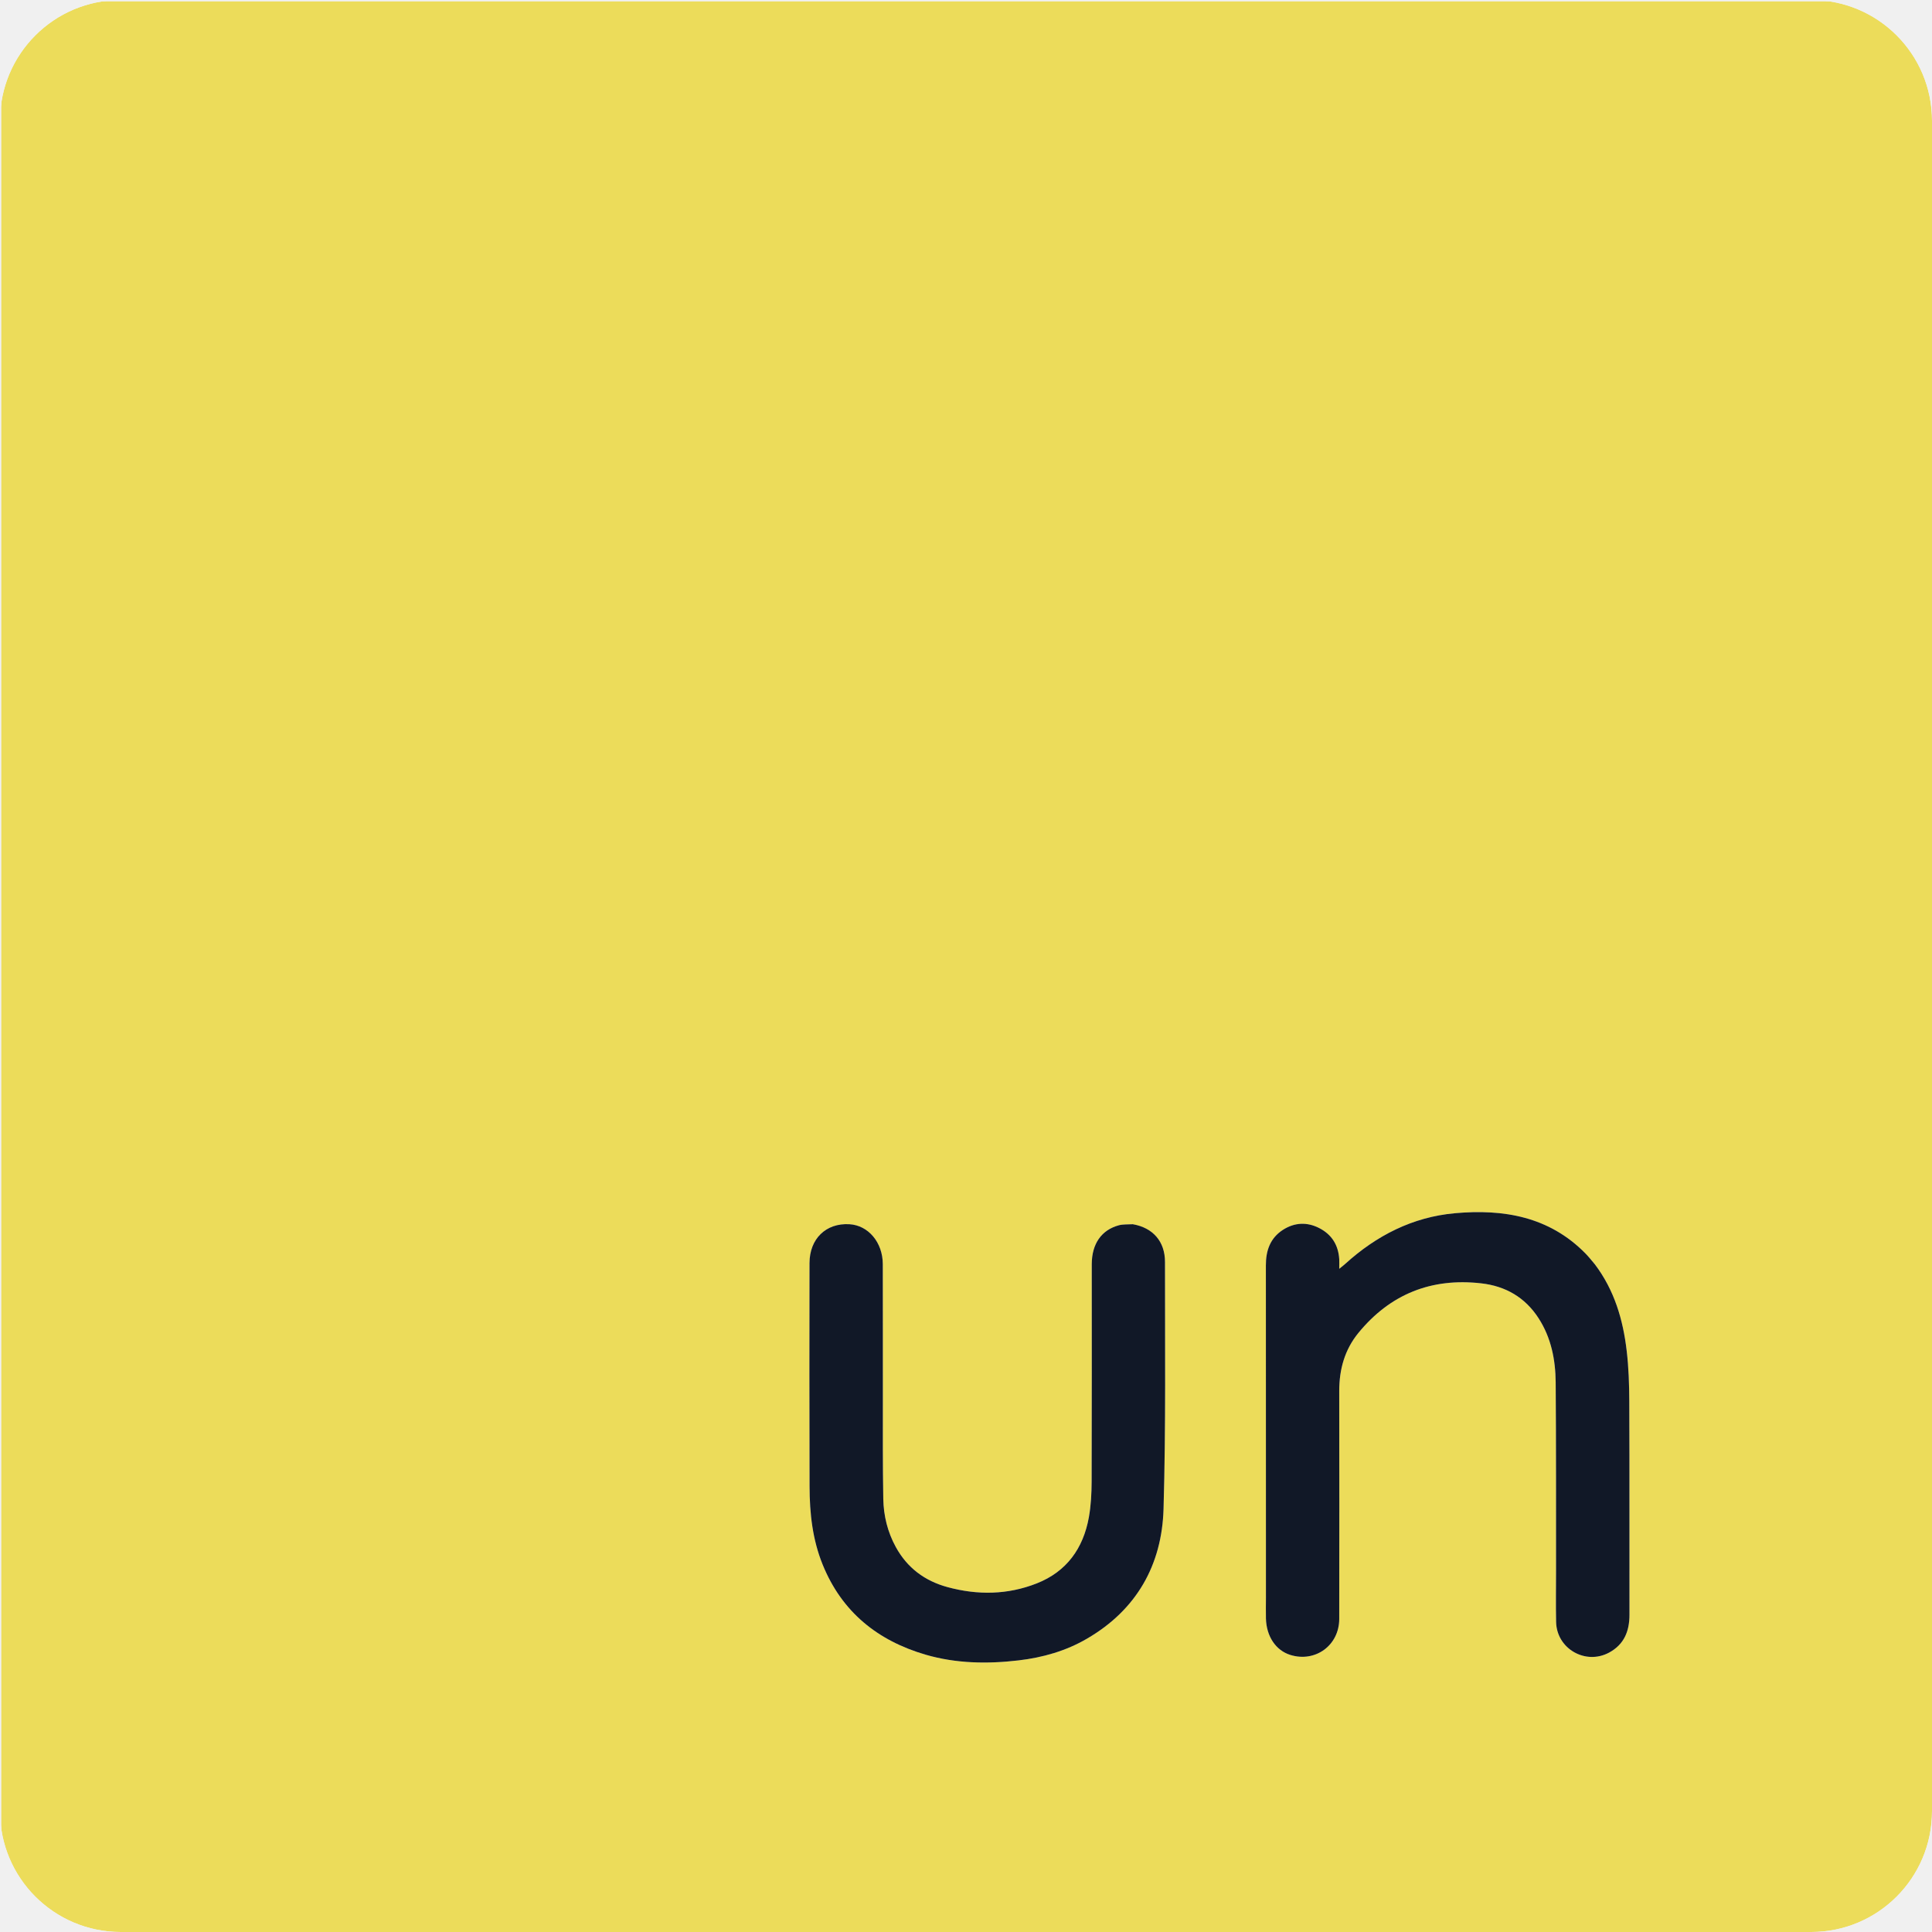
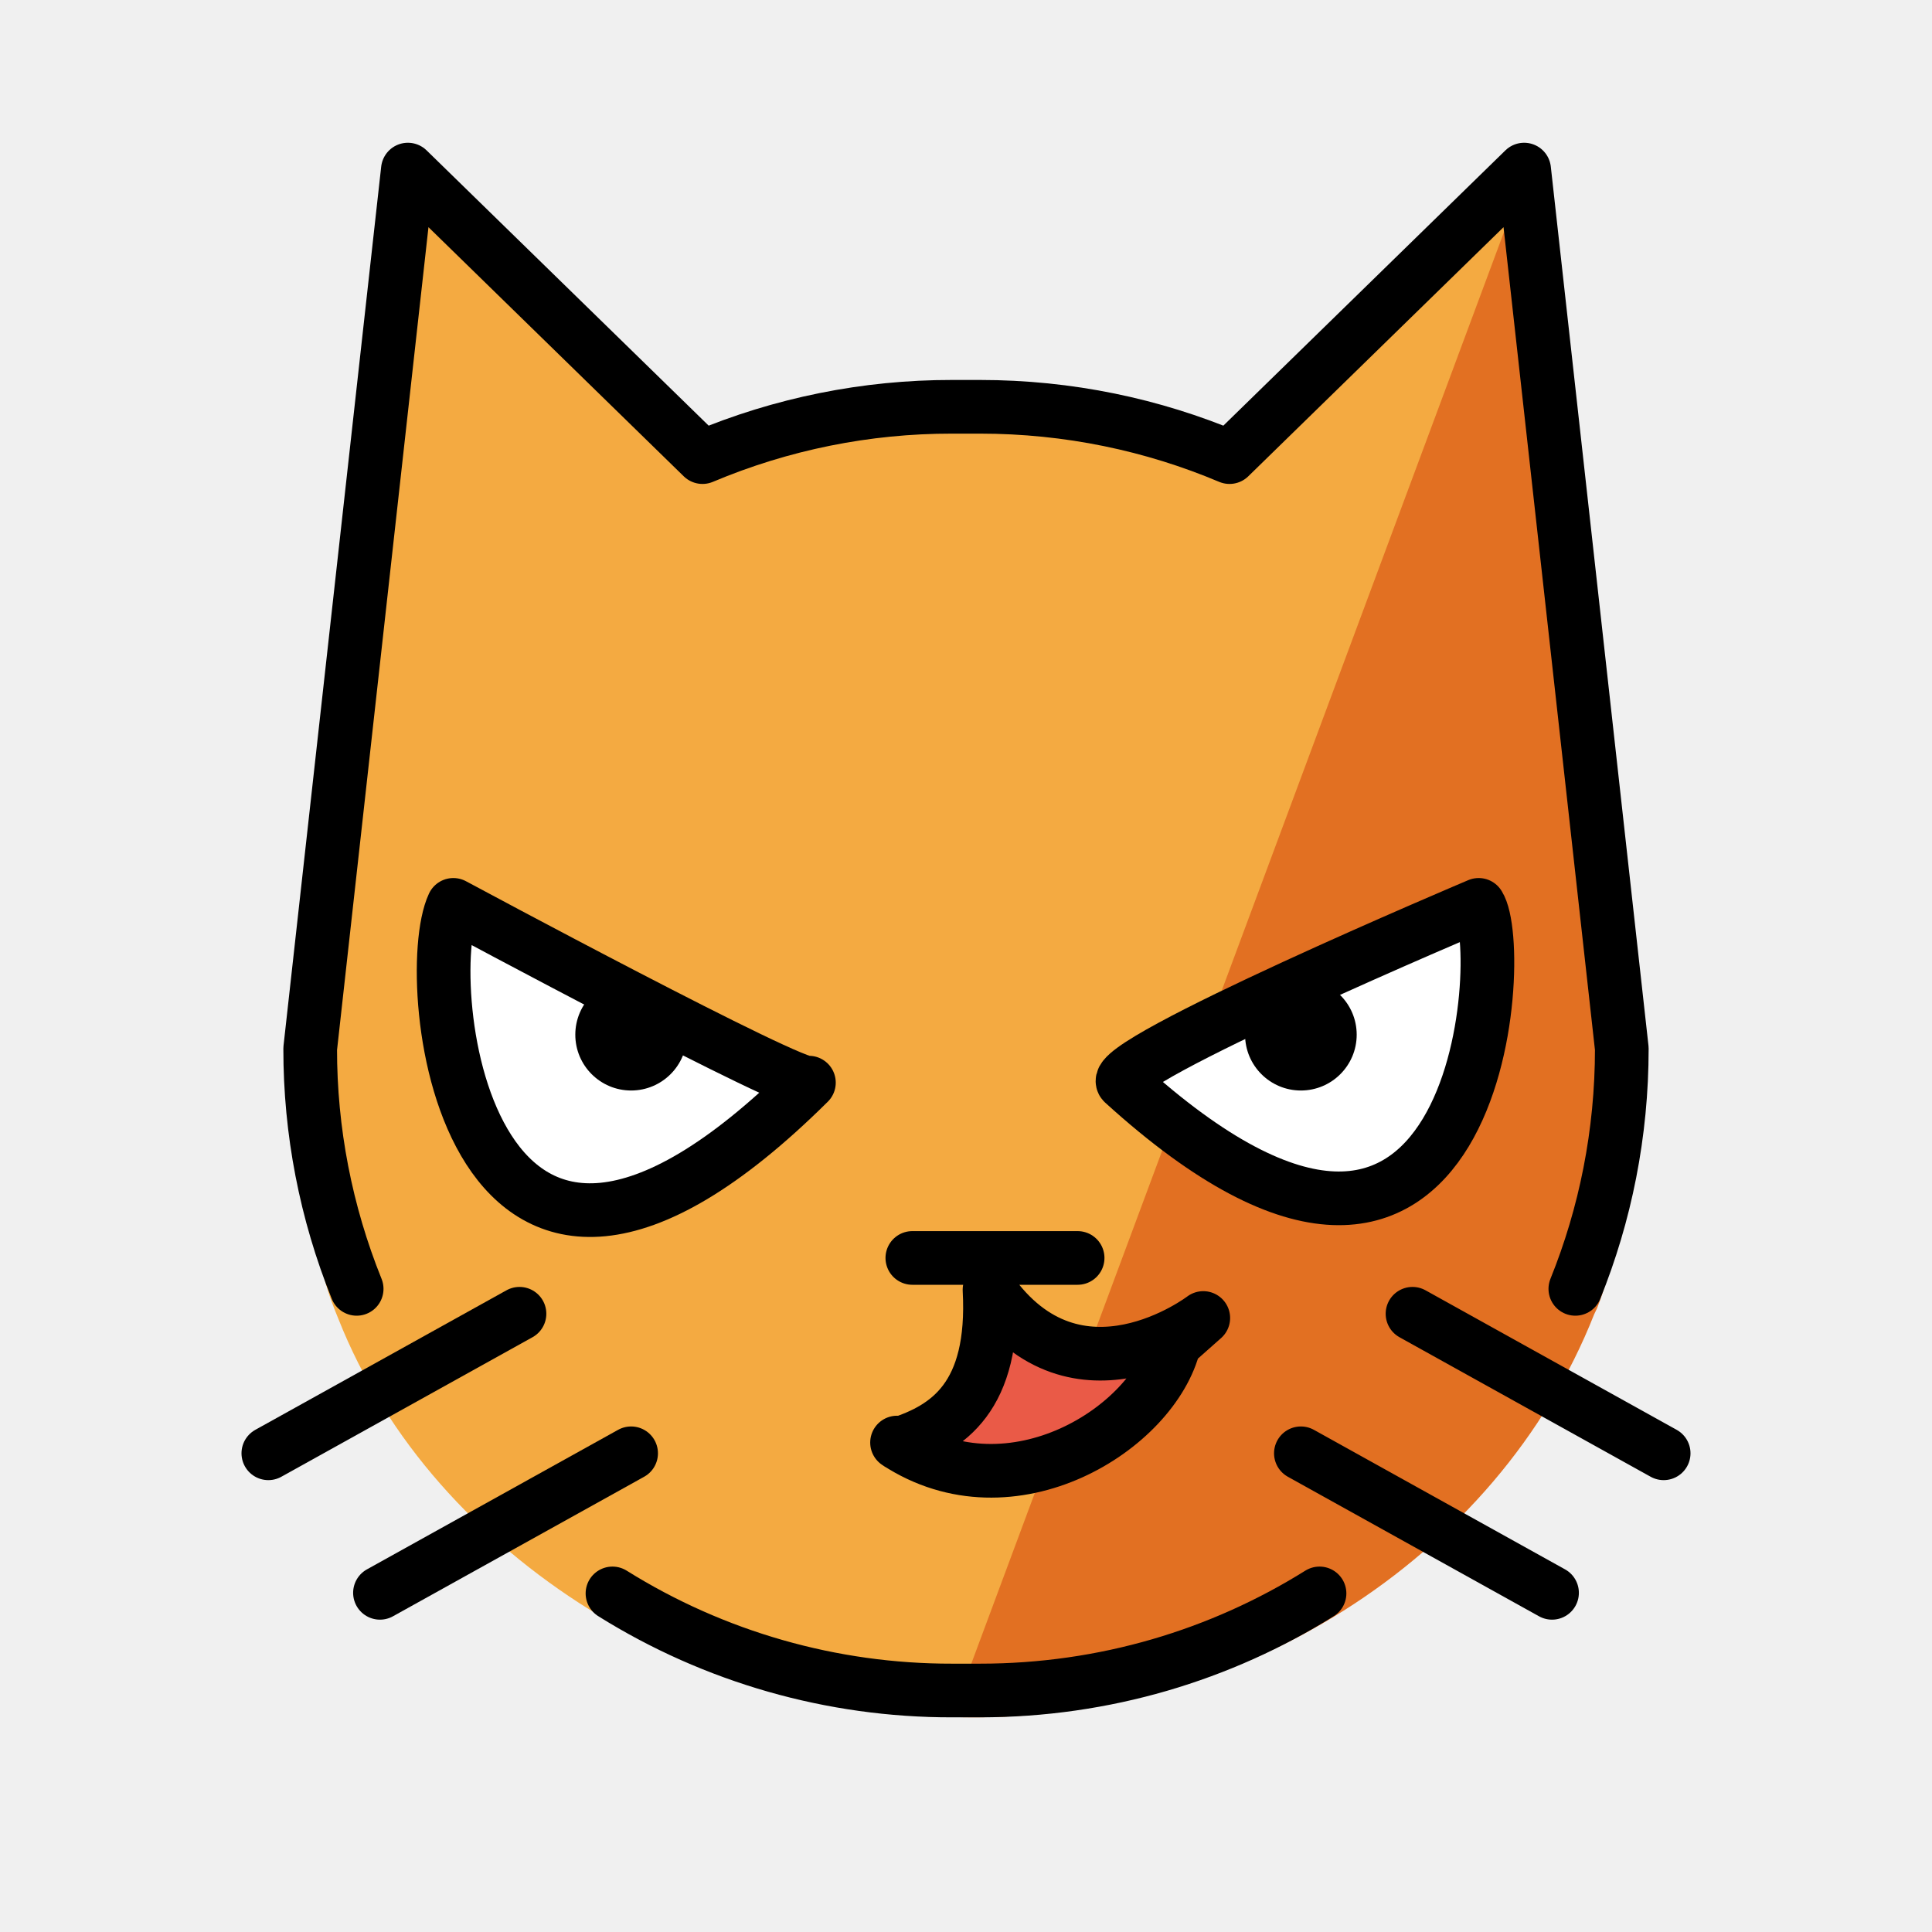
- <svg xmlns="http://www.w3.org/2000/svg" width="32" height="32" viewBox="0 0 32 32" fill="none">
-   <g clip-path="url(#clip0_206_4645)">
-     <mask id="mask0_206_4645" style="mask-type:luminance" maskUnits="userSpaceOnUse" x="0" y="0" width="32" height="32">
-       <path d="M32 0H0V32H32V0Z" fill="white" />
-     </mask>
-     <g mask="url(#mask0_206_4645)">
-       <path d="M31.914 32.022C21.277 32.022 10.651 32.022 0.025 32.022C0.024 32.019 0.022 32.017 0.022 32.014C0.022 21.351 0.022 10.688 0.022 0.024C10.688 0.024 21.353 0.024 32.021 0.024C32.021 10.688 32.021 21.353 32.021 32.022C31.99 32.022 31.958 32.022 31.914 32.022ZM26.412 20.934C26.361 20.876 26.313 20.815 26.259 20.76C25.658 20.149 24.901 20.022 24.096 20.095C23.397 20.158 22.798 20.465 22.281 20.934C22.253 20.96 22.223 20.982 22.182 21.015C22.182 20.95 22.185 20.902 22.182 20.855C22.167 20.622 22.058 20.447 21.851 20.341C21.649 20.237 21.442 20.247 21.251 20.369C21.039 20.505 20.966 20.713 20.967 20.958C20.968 22.793 20.968 24.629 20.968 26.464C20.968 26.578 20.965 26.693 20.968 26.807C20.975 27.102 21.131 27.335 21.369 27.41C21.785 27.541 22.182 27.253 22.182 26.814C22.184 25.554 22.184 24.295 22.182 23.036C22.182 22.681 22.272 22.356 22.498 22.079C23.025 21.434 23.707 21.162 24.533 21.256C24.935 21.302 25.26 21.488 25.483 21.833C25.692 22.156 25.764 22.521 25.767 22.897C25.775 23.935 25.772 24.972 25.773 26.01C25.773 26.294 25.768 26.579 25.774 26.863C25.783 27.308 26.261 27.583 26.652 27.372C26.901 27.237 26.989 27.018 26.989 26.746C26.987 25.568 26.991 24.39 26.986 23.212C26.985 22.933 26.976 22.651 26.943 22.373C26.883 21.859 26.74 21.37 26.412 20.934ZM18.752 20.277C18.679 20.282 18.603 20.276 18.533 20.294C18.243 20.372 18.084 20.602 18.083 20.936C18.083 22.137 18.085 23.337 18.081 24.537C18.08 24.736 18.07 24.937 18.035 25.132C17.942 25.646 17.667 26.031 17.172 26.226C16.69 26.416 16.194 26.423 15.695 26.288C15.316 26.185 15.026 25.968 14.837 25.623C14.701 25.375 14.635 25.105 14.63 24.827C14.62 24.262 14.623 23.697 14.623 23.132C14.622 22.4 14.624 21.669 14.622 20.938C14.621 20.578 14.382 20.295 14.069 20.277C13.681 20.254 13.408 20.518 13.408 20.922C13.406 22.156 13.405 23.389 13.409 24.622C13.41 25.064 13.457 25.498 13.625 25.913C13.944 26.701 14.538 27.176 15.335 27.408C15.837 27.553 16.354 27.562 16.872 27.501C17.272 27.454 17.655 27.345 18.003 27.142C18.826 26.664 19.245 25.92 19.272 24.992C19.311 23.63 19.295 22.267 19.296 20.904C19.297 20.562 19.096 20.335 18.752 20.277Z" fill="#ECDC5A" />
-       <path d="M26.416 20.941C26.74 21.37 26.883 21.859 26.943 22.373C26.976 22.651 26.985 22.933 26.986 23.212C26.991 24.39 26.987 25.568 26.989 26.746C26.989 27.018 26.901 27.237 26.652 27.372C26.261 27.583 25.782 27.308 25.774 26.863C25.768 26.579 25.773 26.294 25.773 26.01C25.772 24.972 25.775 23.935 25.767 22.897C25.764 22.521 25.692 22.156 25.483 21.833C25.26 21.488 24.935 21.301 24.533 21.256C23.708 21.162 23.025 21.434 22.498 22.079C22.272 22.356 22.182 22.681 22.182 23.036C22.184 24.295 22.184 25.554 22.182 26.814C22.182 27.253 21.785 27.541 21.369 27.41C21.131 27.335 20.975 27.102 20.968 26.807C20.965 26.693 20.968 26.578 20.968 26.464C20.968 24.629 20.968 22.793 20.967 20.958C20.966 20.713 21.039 20.505 21.251 20.369C21.442 20.247 21.649 20.237 21.851 20.341C22.058 20.447 22.167 20.622 22.182 20.855C22.185 20.902 22.182 20.95 22.182 21.015C22.223 20.982 22.253 20.96 22.281 20.934C22.798 20.465 23.397 20.158 24.096 20.095C24.901 20.022 25.658 20.149 26.259 20.76C26.313 20.815 26.361 20.876 26.416 20.941Z" fill="#111827" />
-       <path d="M18.762 20.277C19.096 20.335 19.297 20.562 19.296 20.904C19.295 22.267 19.311 23.63 19.272 24.992C19.245 25.92 18.826 26.664 18.003 27.142C17.655 27.345 17.272 27.454 16.872 27.501C16.354 27.562 15.837 27.553 15.335 27.408C14.538 27.176 13.944 26.701 13.625 25.913C13.457 25.498 13.41 25.064 13.409 24.622C13.405 23.389 13.406 22.156 13.408 20.922C13.408 20.518 13.681 20.254 14.069 20.277C14.382 20.295 14.621 20.578 14.622 20.938C14.624 21.669 14.622 22.4 14.623 23.132C14.623 23.697 14.62 24.262 14.63 24.827C14.635 25.105 14.701 25.375 14.837 25.623C15.026 25.968 15.316 26.185 15.695 26.288C16.194 26.423 16.69 26.416 17.172 26.226C17.667 26.031 17.942 25.646 18.035 25.132C18.07 24.937 18.08 24.736 18.081 24.537C18.085 23.337 18.083 22.137 18.083 20.937C18.084 20.602 18.243 20.372 18.533 20.294C18.603 20.276 18.679 20.282 18.762 20.277Z" fill="#111827" />
-     </g>
-   </g>
-   <defs>
-     <clipPath id="clip0_206_4645">
-       <rect width="32" height="32" rx="2" fill="white" />
-     </clipPath>
-   </defs>
+ <svg xmlns="http://www.w3.org/2000/svg" width="72" height="72" viewBox="0 0 72 72">
+   <path fill="#F4AA41" d="M58.666 48.945c-3.598 9.117-12.632 15.042-23.208 15.042c-9.117 0-19.256-5.735-22.853-14.851l-.127-.313c-1.141-2.86-.957-6.36-.957-9.633l3.667-32.37L25.416 16.9a24.164 24.164 0 0 1 9.51-1.94h1.064c3.373 0 6.588.691 9.51 1.94L56.728 5.82l3.723 33.875a24.9 24.9 0 0 1-1.77 9.257" />
+   <path fill="#E27022" d="M35.458 63.987c10.61.342 20.354-5.89 23.952-15.008l.11-.23c1.142-2.86.959-6.897.959-10.17l-3.75-31.76" />
+   <path fill="#EA5A47" d="M33.43 53.78c4.276 2.801 9.57-.534 10.33-3.683l1.083-.96s-4.713 3.604-7.967-1.05c.215 4.007-1.562 5.151-3.376 5.74" />
+   <path fill="#FFF" d="M55.106 33.74S41.2 39.62 41.854 40.367c13.306 12.103 14.35-4.94 13.252-6.625m-38.212-.002s12.866 6.92 13.252 6.626c-12.845 12.737-14.549-3.86-13.252-6.625" />
+   <path fill="none" stroke="#000" stroke-linecap="round" stroke-linejoin="round" stroke-miterlimit="10" stroke-width="2" d="M34 46.88h6.16m-6.73 6.88c4.276 2.802 9.57-.533 10.33-3.682l1.083-.96s-4.713 3.604-7.967-1.05c.215 4.007-1.562 5.151-3.376 5.74m21.606-20.086S41.2 39.6 41.854 40.347c13.306 12.103 14.35-4.94 13.252-6.625M62 54.16l-9.36-5.2m5.2 10.4l-9.36-5.2" />
+   <path fill="none" stroke="#000" stroke-linecap="round" stroke-linejoin="round" stroke-miterlimit="10" stroke-width="2" d="M13.292 48.032a23.845 23.845 0 0 1-1.732-8.952L15.2 6.32l10.98 10.715a23.858 23.858 0 0 1 9.3-1.875h1.04c3.299 0 6.441.668 9.301 1.875L56.8 6.32l3.64 32.76c0 3.165-.614 6.186-1.732 8.952m-35.883 11.35A23.806 23.806 0 0 0 35.48 63h1.04c4.646 0 8.984-1.324 12.655-3.618" />
+   <path fill="none" stroke="#000" stroke-linecap="round" stroke-linejoin="round" stroke-miterlimit="10" stroke-width="2" d="M16.894 33.722s12.866 6.918 13.252 6.625c-12.845 12.737-14.549-3.86-13.252-6.625M10 54.16l9.36-5.2m-5.2 10.4l9.36-5.2" />
+   <circle cx="23.52" cy="38.56" r="2.08" />
+   <circle cx="48.48" cy="38.56" r="2.08" />
</svg>
